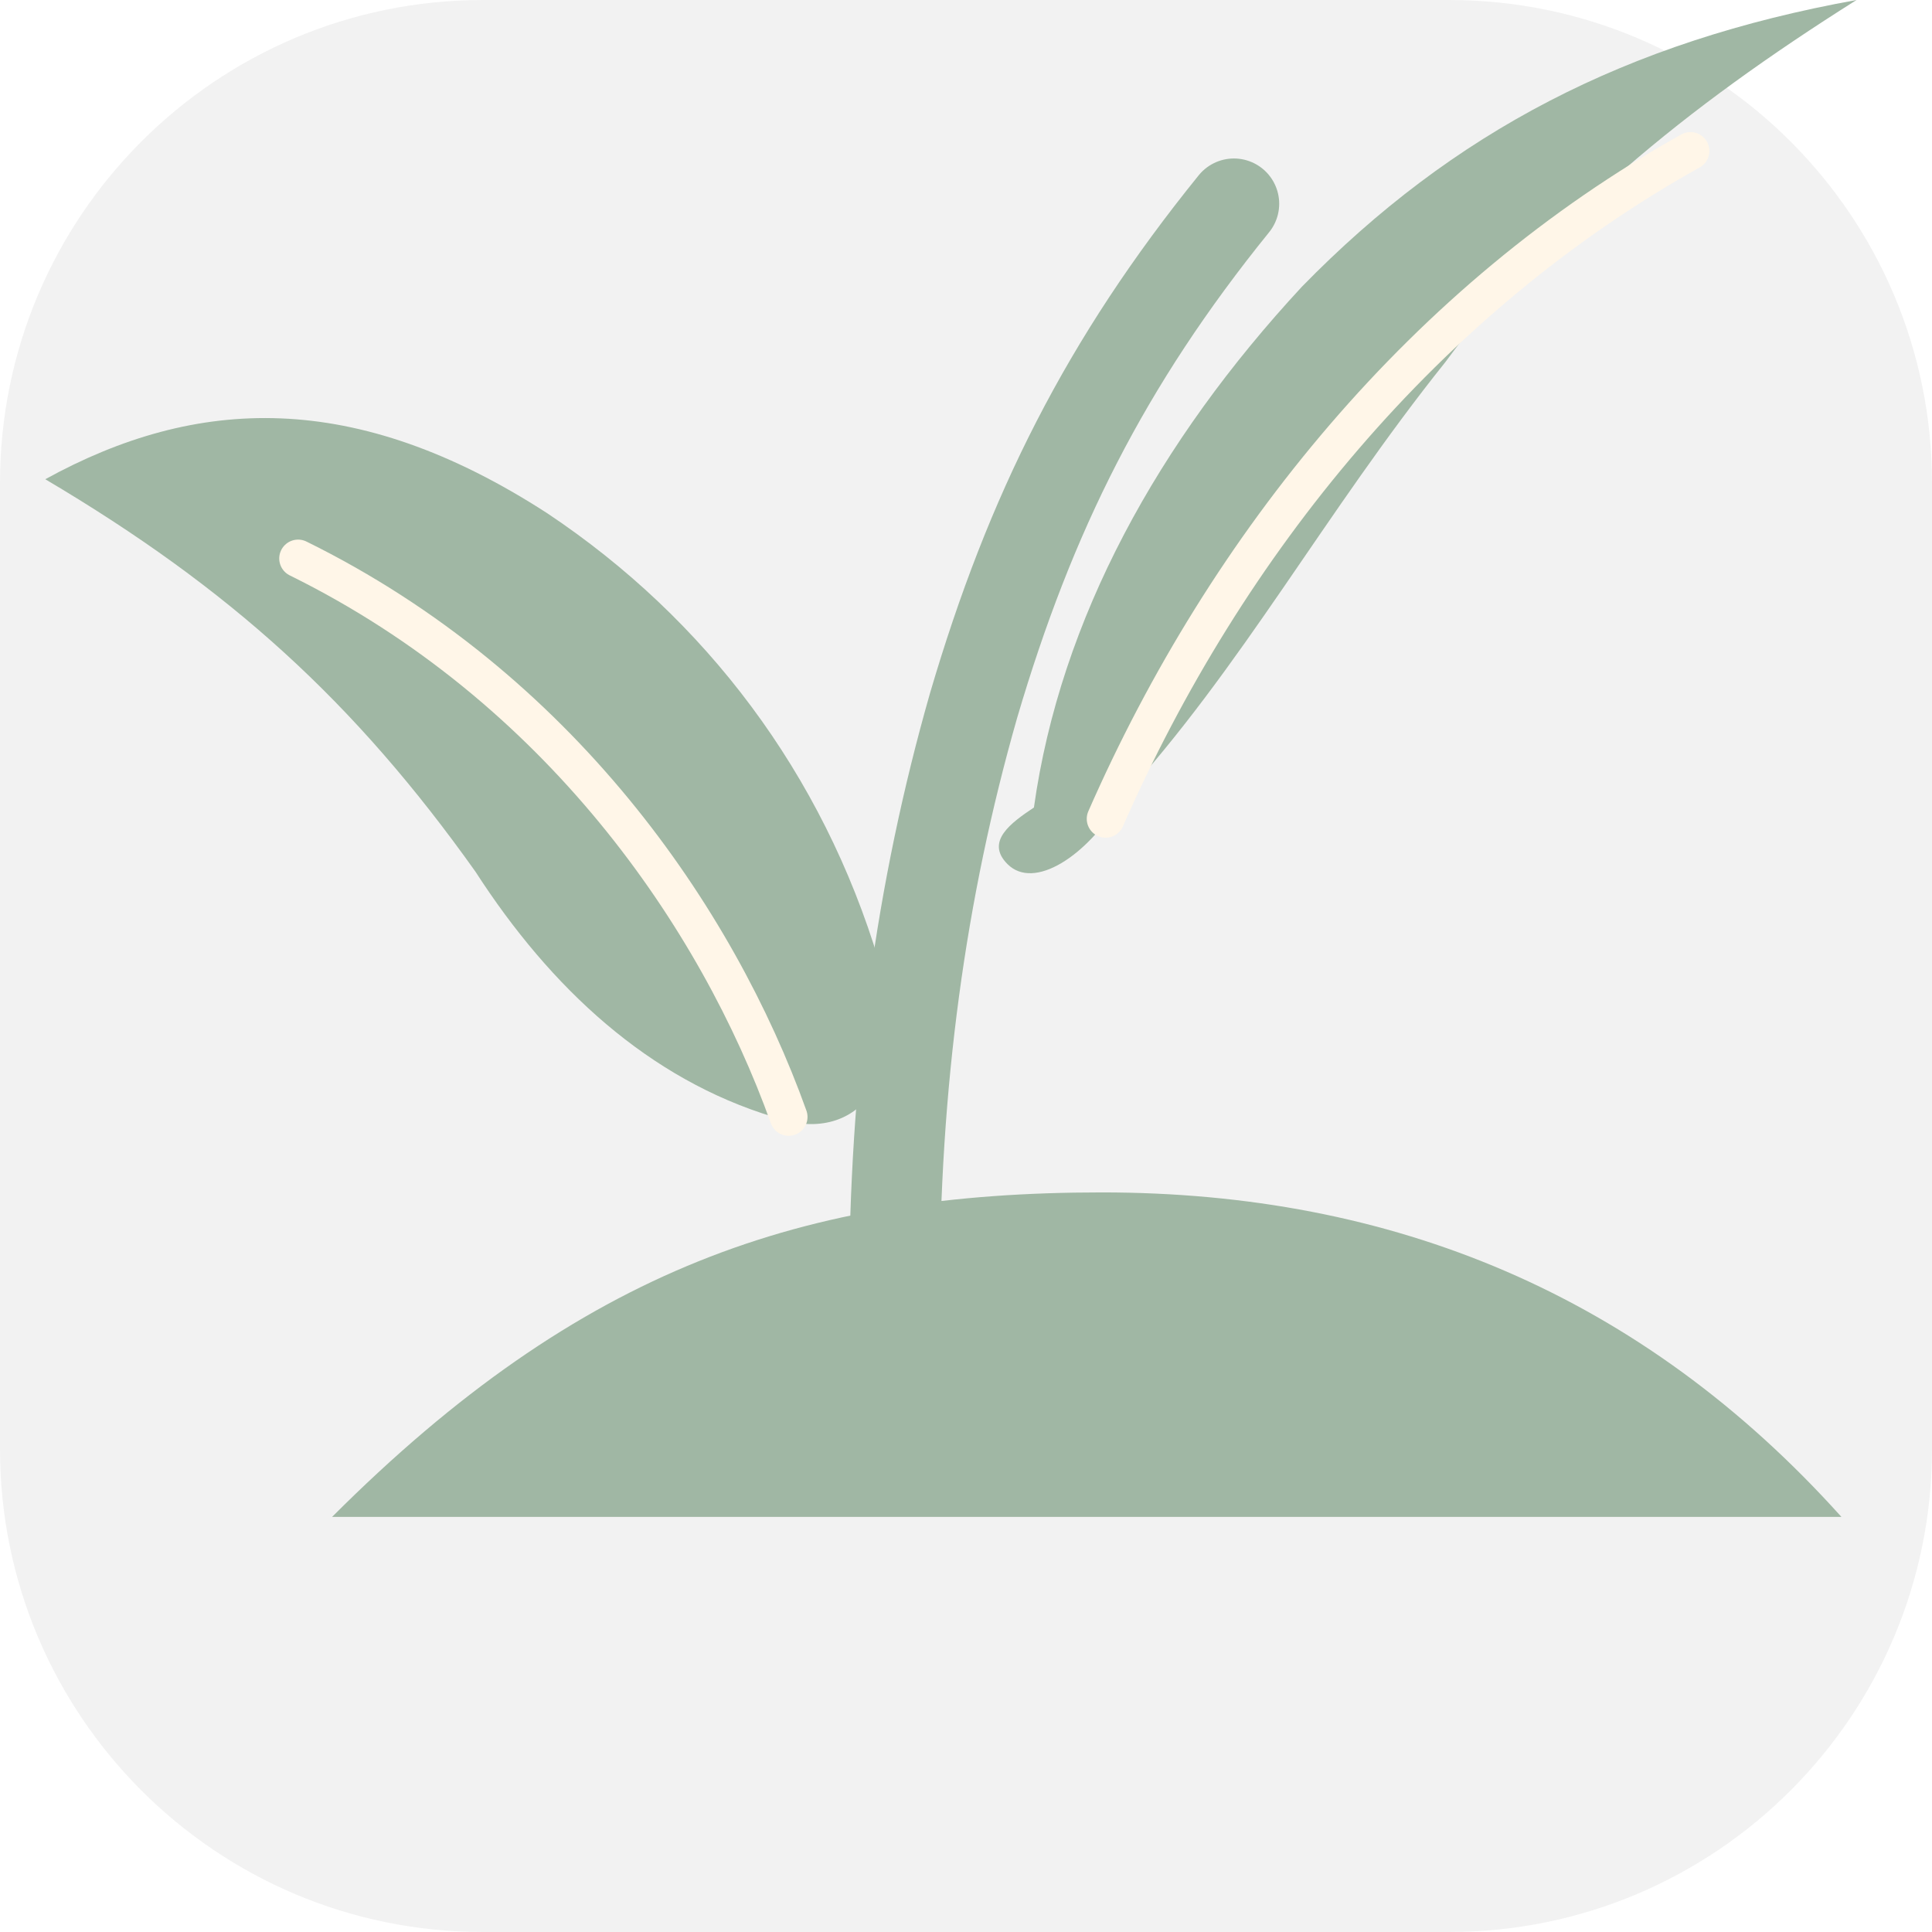
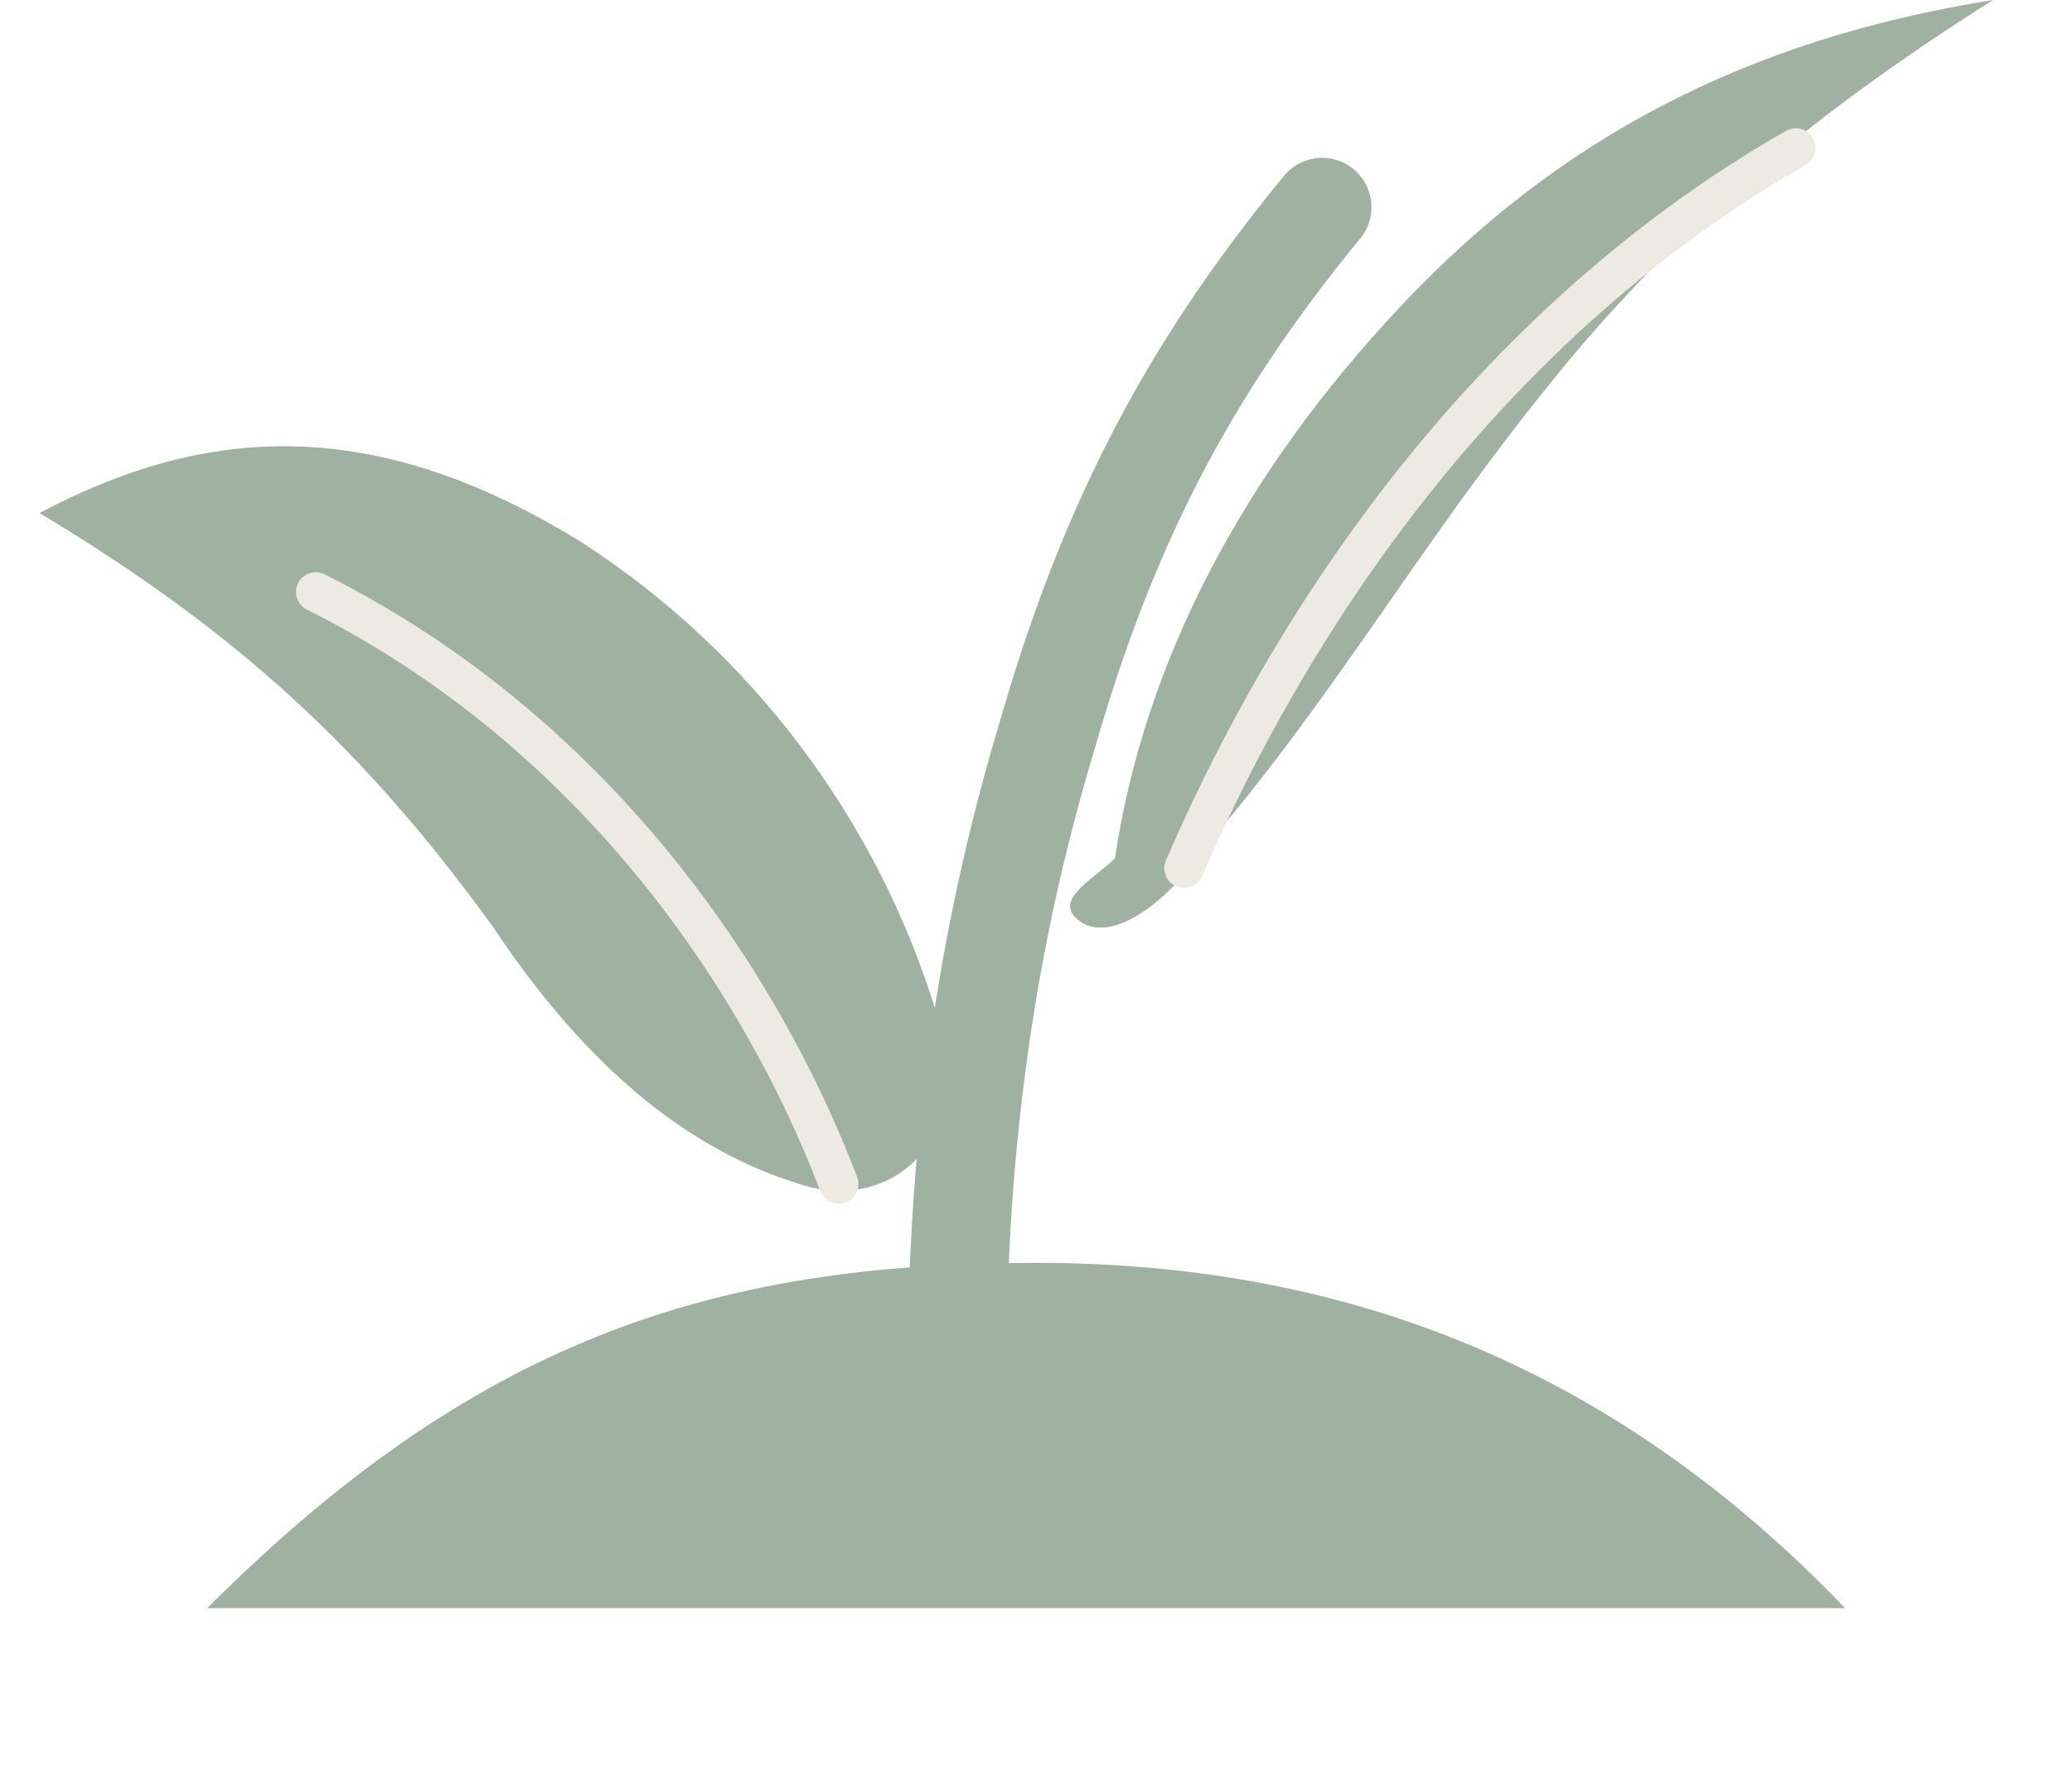
- <svg xmlns="http://www.w3.org/2000/svg" width="512" height="512" viewBox="0 0 512 512" fill="none">
-   <rect width="512" height="512" rx="128" fill="#F2F2F2" />
-   <path d="M88 402C154 336 213 316 292 316C369 316 435 343 488 402H88Z" fill="#A0B7A4" />
-   <path d="M237 344C237 287 244 236 258 187C273 136 293 96 327 54" stroke="#A0B7A4" stroke-width="24" stroke-linecap="round" />
-   <path d="M233 255C218 205 187 164 145 136C94 103 52 105 12 127C61 156 94 186 126 231C146 262 172 286 205 296C227 304 242 286 233 255Z" fill="#A0B7A4" />
-   <path d="M274 214C281 164 307 117 345 76C385 35 431 11 492 0C446 29 411 58 383 96C351 136 329 177 297 212C288 227 274 236 267 229C261 223 268 218 274 214Z" fill="#A0B7A4" />
-   <path d="M209 296C190 243 148 182 79 148" stroke="#FFF6E8" stroke-width="10" stroke-linecap="round" />
-   <path d="M293 217C325 144 378 79 448 40" stroke="#FFF6E8" stroke-width="10" stroke-linecap="round" />
+ <svg xmlns="http://www.w3.org/2000/svg" viewBox="0 0 210 180" fill="none">
+   <path d="M21 163C48 136 72 128 105 128C137 128 164 139 187 163H21Z" fill="#9fb1a0" />
+   <path d="M97 139C97 116 100 95 106 75C112 54 120 38 134 21" stroke="#9fb1a0" stroke-width="10" stroke-linecap="round" />
+   <path d="M95 103C89 83 76 66 59 55C38 42 21 43 4 52C24 64 37 76 50 94C58 106 68 116 81 120C90 123 99 116 95 103Z" fill="#9fb1a0" />
+   <path d="M113 87C116 67 126 48 142 31C158 14 177 4 202 0C183 12 169 24 157 39C144 55 135 71 122 86C118 92 112 96 109 93C107 91 111 89 113 87Z" fill="#9fb1a0" />
+   <path d="M85 120C77 99 60 74 32 60" stroke="#ede9e3" stroke-width="4" stroke-linecap="round" />
+   <path d="M120 88C133 58 154 31 182 15" stroke="#ede9e3" stroke-width="4" stroke-linecap="round" />
</svg>
